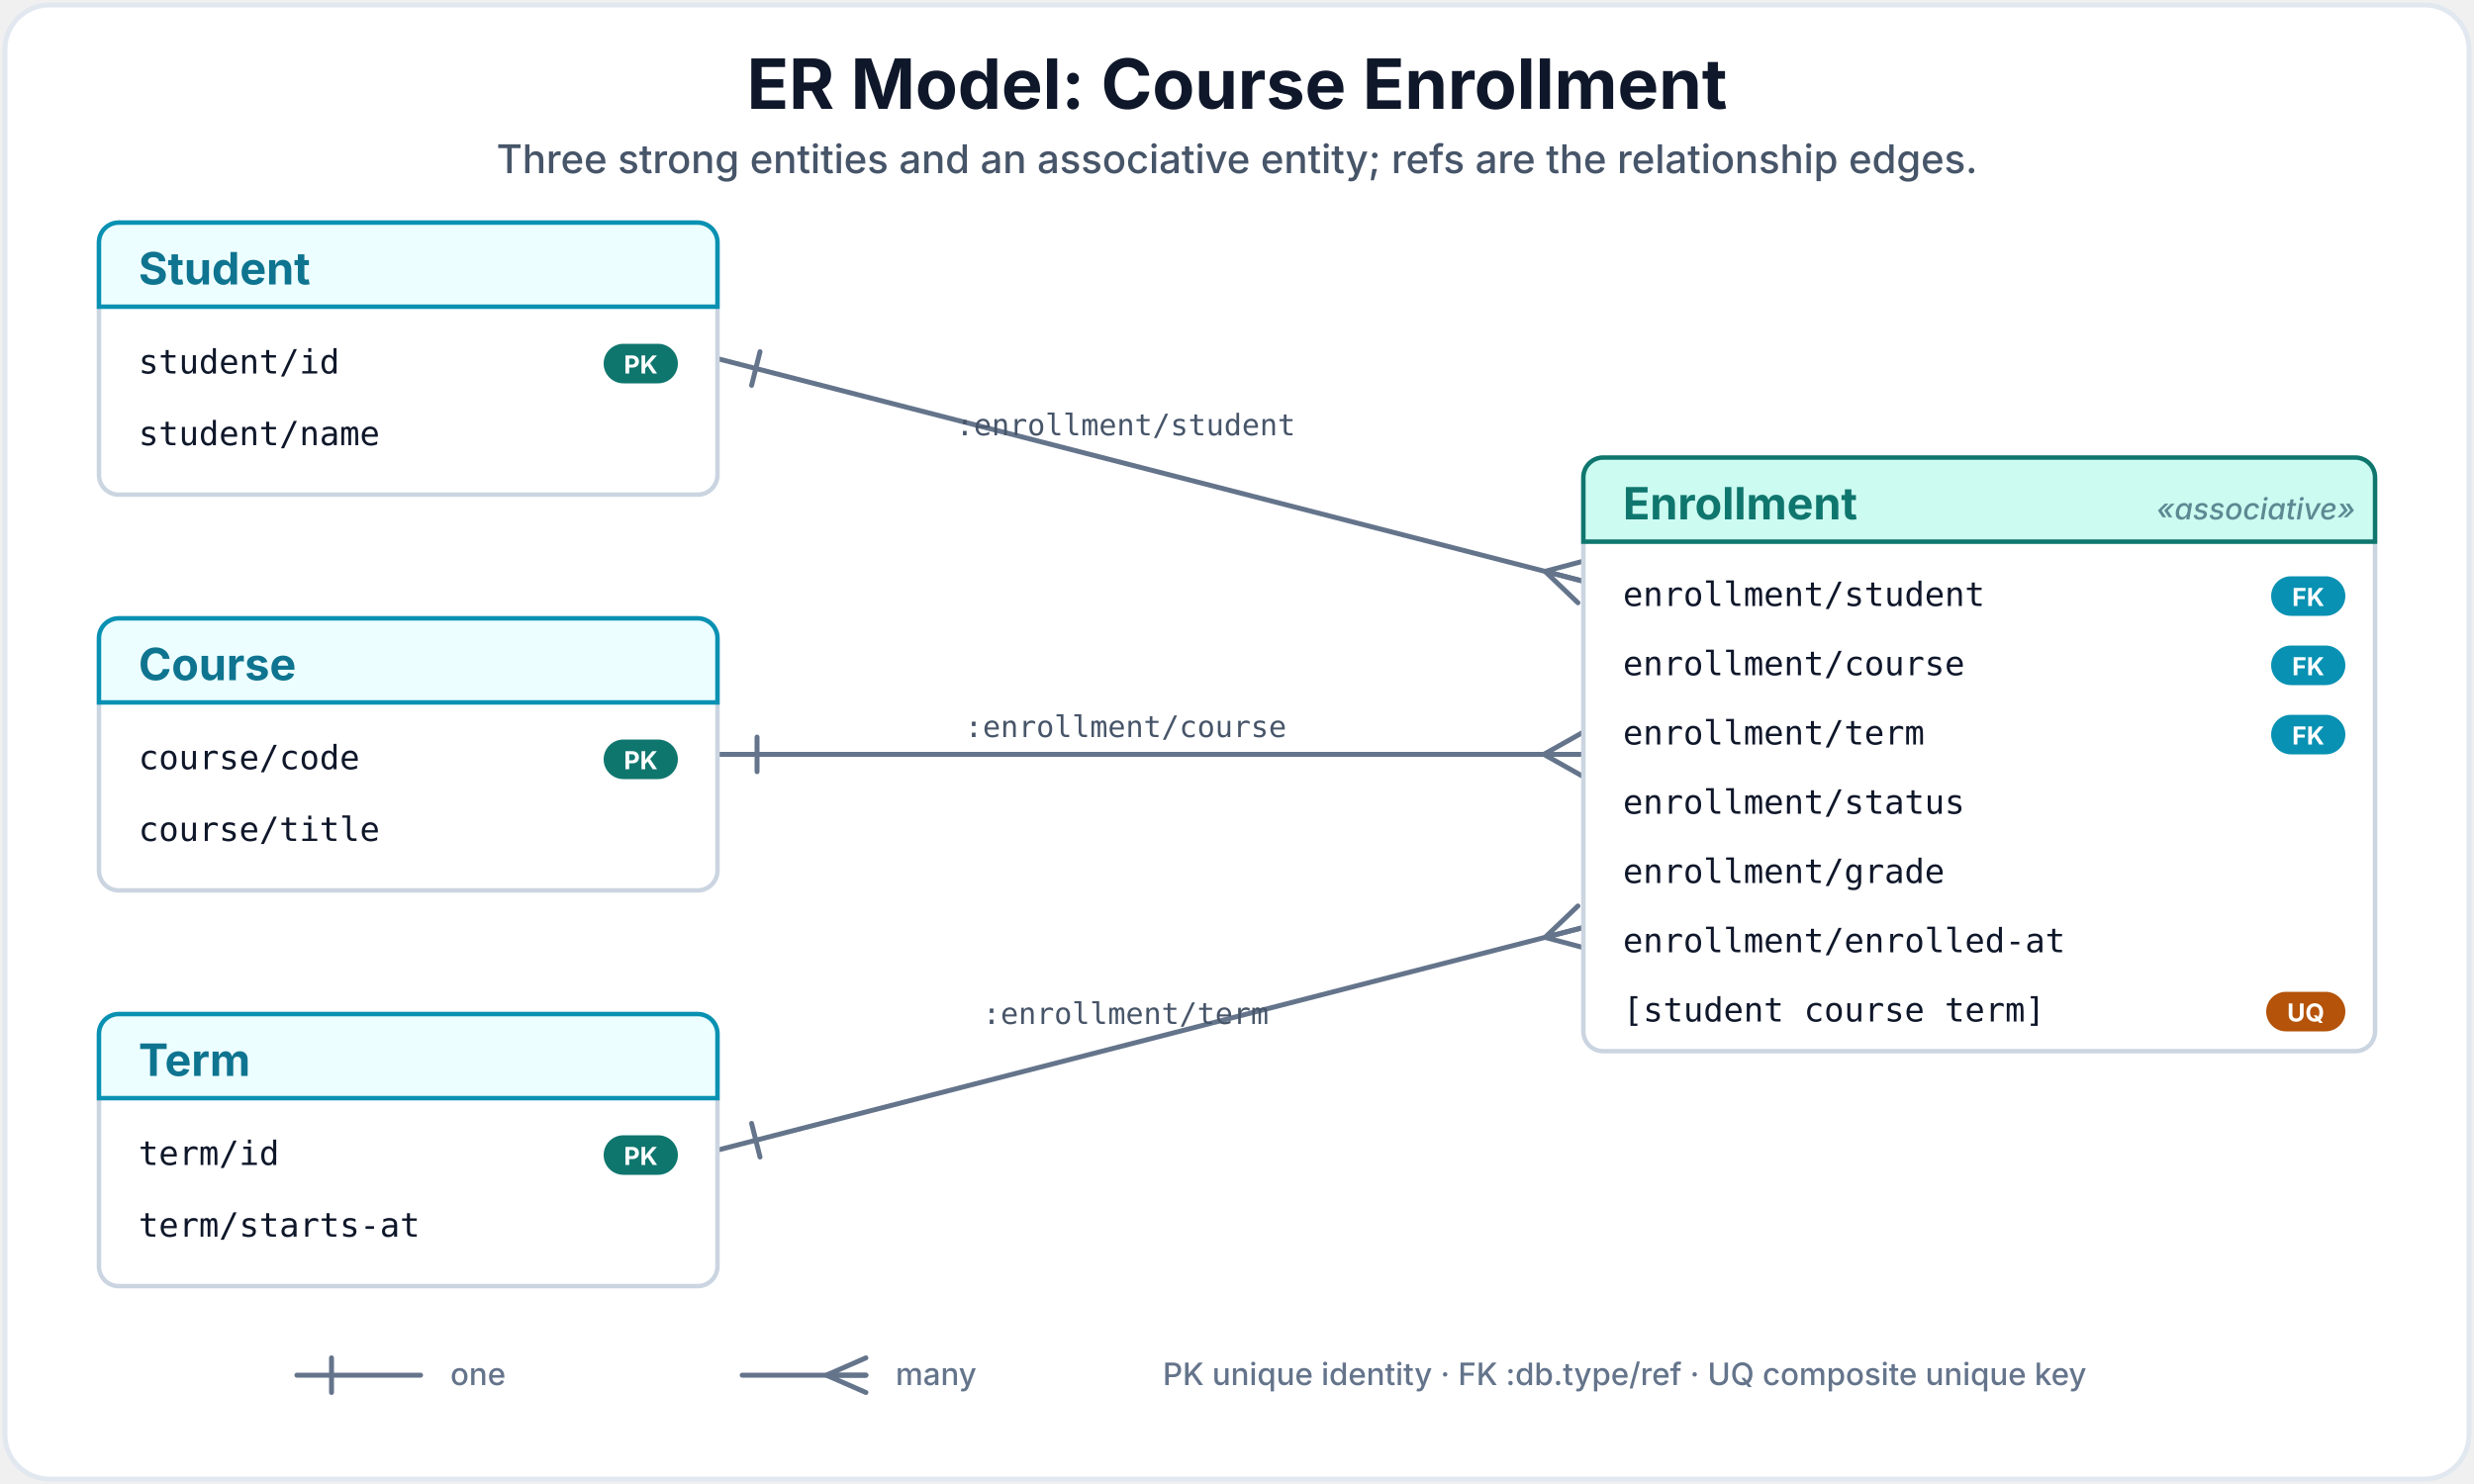
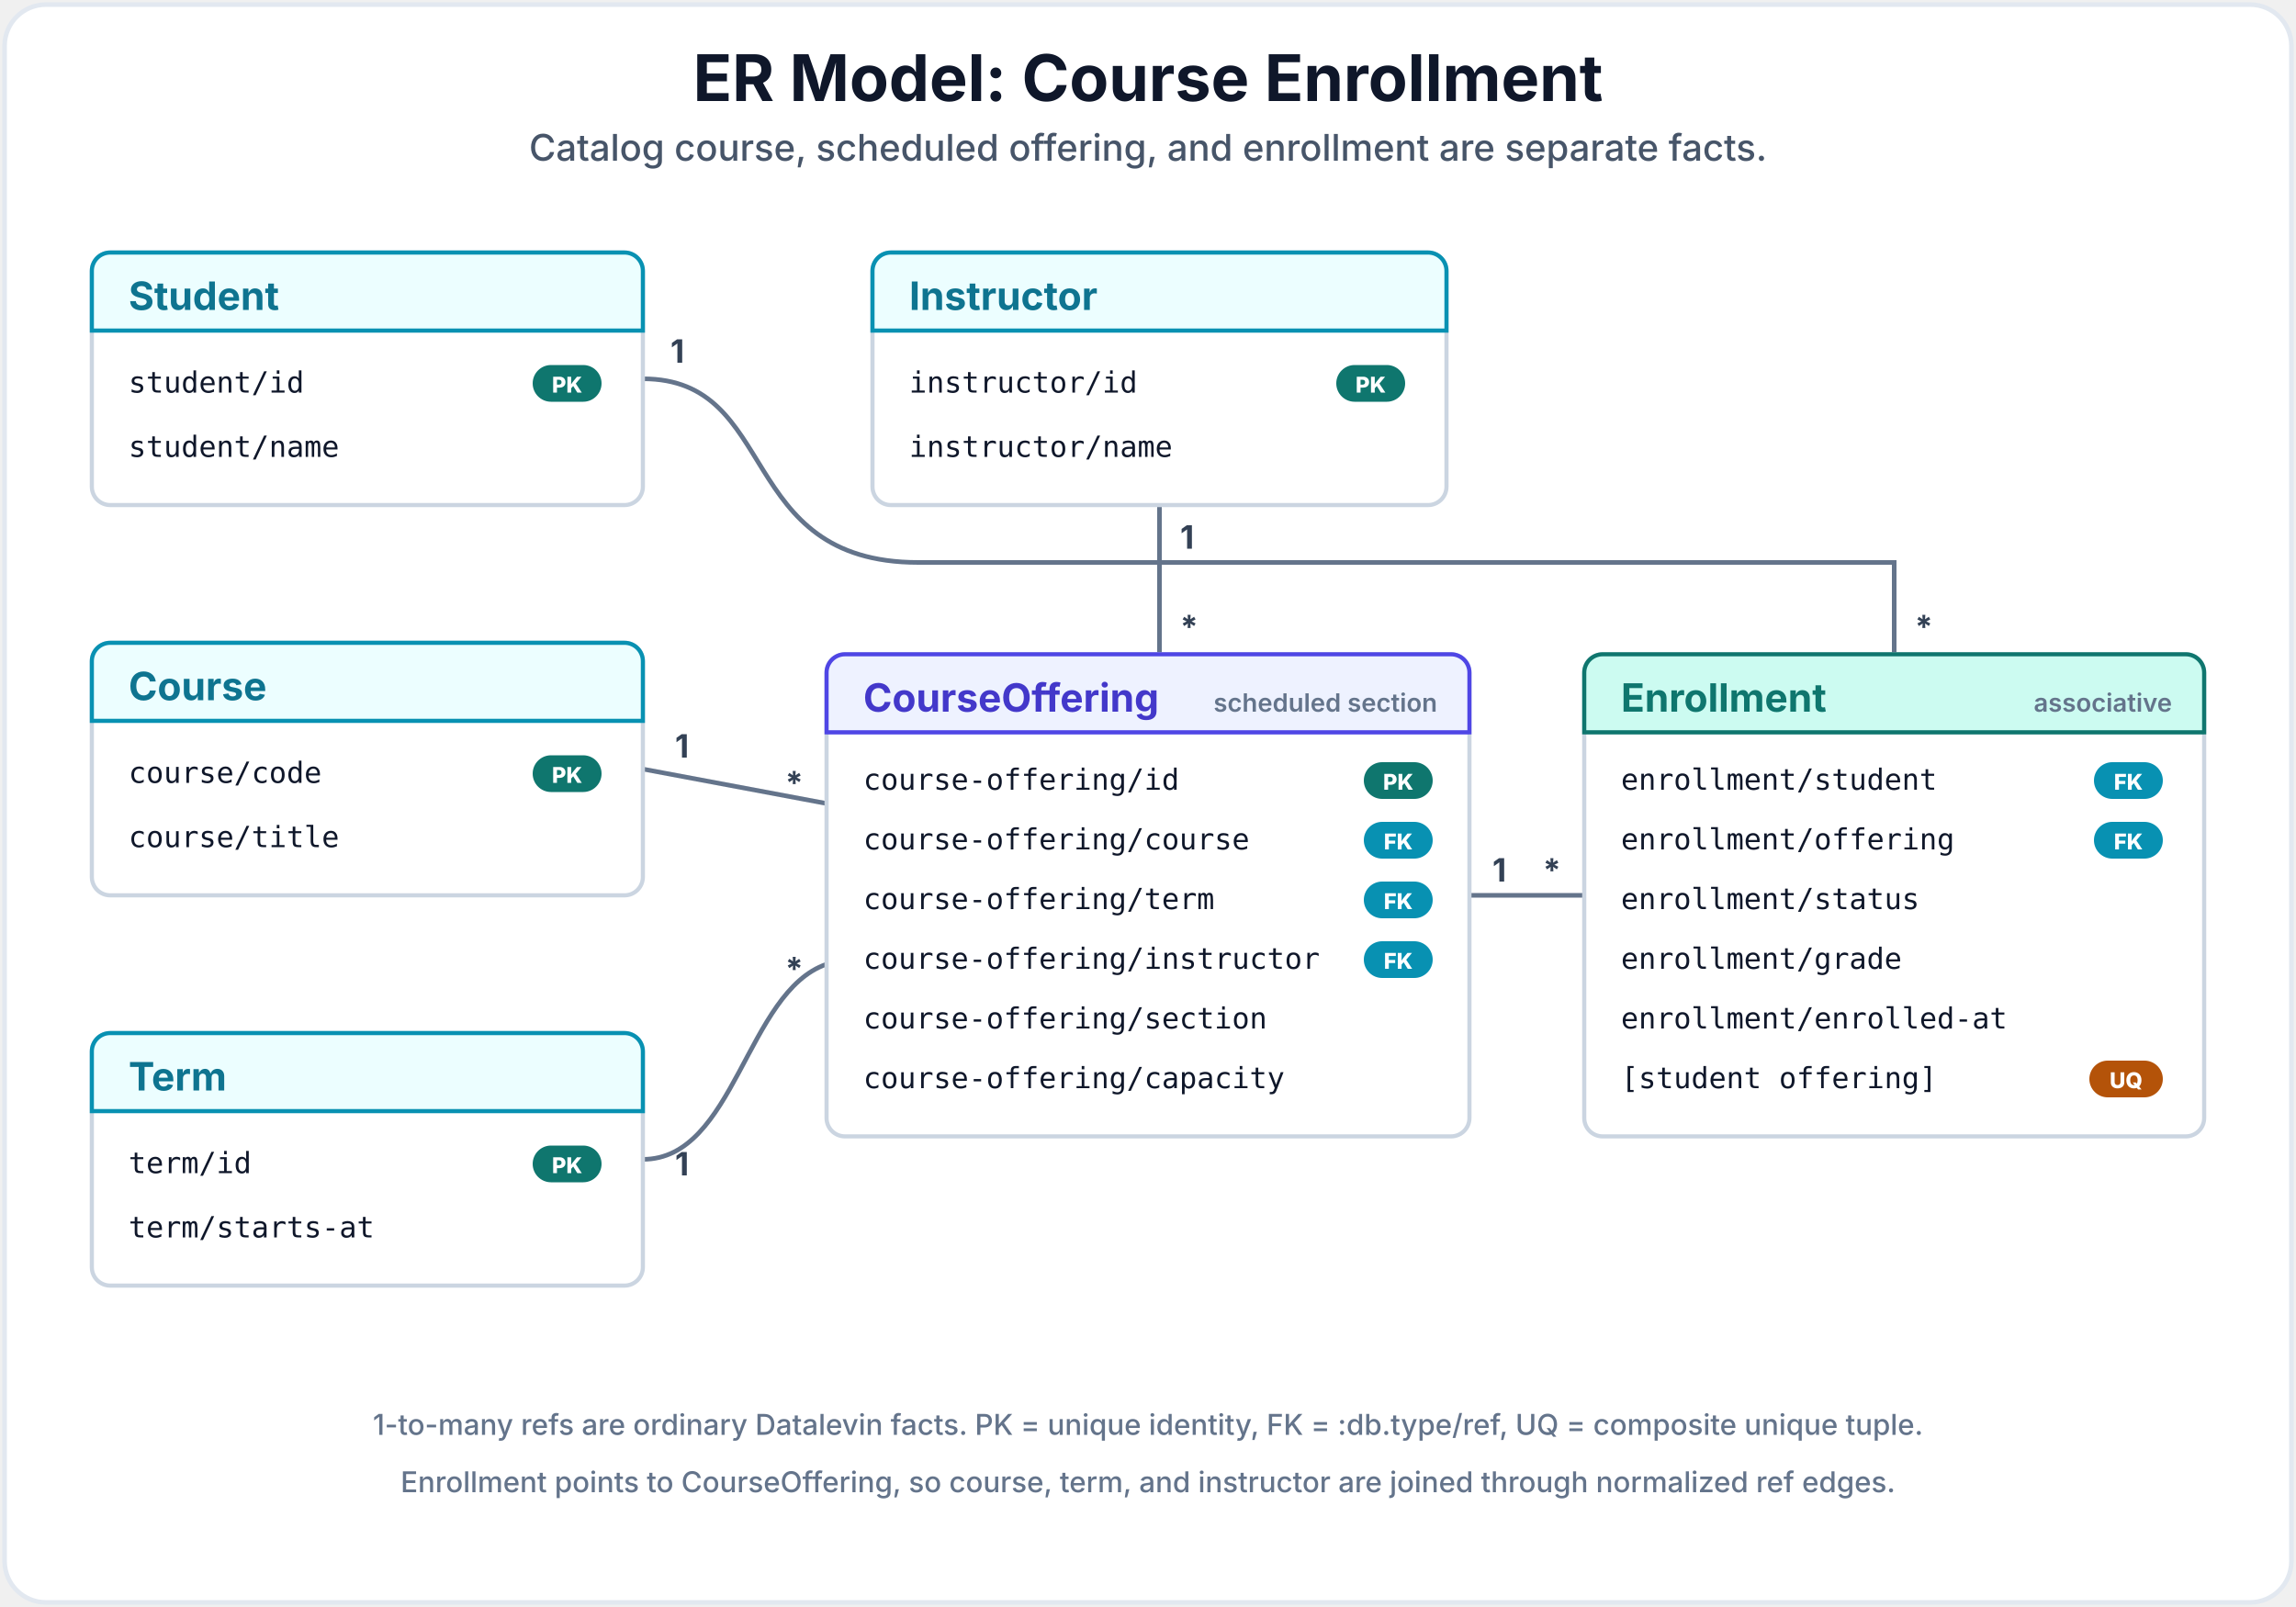
- <svg xmlns="http://www.w3.org/2000/svg" width="1000" height="600" viewBox="0 0 1000 600" role="img" aria-labelledby="title desc">
+ <svg xmlns="http://www.w3.org/2000/svg" width="1000" height="700" viewBox="0 0 1000 700" role="img" aria-labelledby="title desc">
  <defs>
    <style>
-       .card { fill: #ffffff; }
-       .ebody { fill: #ffffff; stroke: #cbd5e1; stroke-width: 1.8; }
-       .ehead-s { fill: #ecfeff; stroke: #0891b2; stroke-width: 1.8; }
-       .ehead-a { fill: #ccfbf1; stroke: #0f766e; stroke-width: 1.8; }
-       .hdiv-s { stroke: #0891b2; stroke-width: 1.4; }
-       .hdiv-a { stroke: #0f766e; stroke-width: 1.4; }
+       .card { fill: #ffffff; stroke: #e2e8f0; stroke-width: 2; }
+       .body { fill: #ffffff; stroke: #cbd5e1; stroke-width: 1.8; }
+       .head-strong { fill: #ecfeff; stroke: #0891b2; stroke-width: 1.8; }
+       .head-context { fill: #eef2ff; stroke: #4f46e5; stroke-width: 1.8; }
+       .head-assoc { fill: #ccfbf1; stroke: #0f766e; stroke-width: 1.8; }
+       .divider-strong { stroke: #0891b2; stroke-width: 1.4; }
+       .divider-context { stroke: #4f46e5; stroke-width: 1.4; }
+       .divider-assoc { stroke: #0f766e; stroke-width: 1.4; }
      .rel { fill: none; stroke: #64748b; stroke-width: 2; }
-       .crow { fill: none; stroke: #64748b; stroke-width: 2; stroke-linecap: round; }
      .title { fill: #0f172a; font-family: Inter, ui-sans-serif, system-ui, -apple-system, "Segoe UI", sans-serif; font-size: 28px; font-weight: 720; }
      .caption { fill: #475569; font-family: Inter, ui-sans-serif, system-ui, -apple-system, "Segoe UI", sans-serif; font-size: 16px; font-weight: 450; }
-       .ent-s { fill: #0e7490; font-family: Inter, ui-sans-serif, system-ui, -apple-system, "Segoe UI", sans-serif; font-size: 18px; font-weight: 720; }
-       .ent-a { fill: #0f766e; font-family: Inter, ui-sans-serif, system-ui, -apple-system, "Segoe UI", sans-serif; font-size: 18px; font-weight: 720; }
-       .stereo { fill: #5b8a93; font-family: Inter, ui-sans-serif, system-ui, -apple-system, "Segoe UI", sans-serif; font-size: 12px; font-style: italic; font-weight: 500; }
-       .attr { fill: #0f172a; font-family: "IBM Plex Mono", ui-monospace, "SFMono-Regular", Menlo, Consolas, monospace; font-size: 13.5px; font-weight: 450; }
-       .rlbl { fill: #475569; font-family: "IBM Plex Mono", ui-monospace, "SFMono-Regular", Menlo, Consolas, monospace; font-size: 12px; font-weight: 500; }
+       .entity-strong { fill: #0e7490; font-family: Inter, ui-sans-serif, system-ui, -apple-system, "Segoe UI", sans-serif; font-size: 17px; font-weight: 720; }
+       .entity-context { fill: #4338ca; font-family: Inter, ui-sans-serif, system-ui, -apple-system, "Segoe UI", sans-serif; font-size: 17px; font-weight: 720; }
+       .entity-assoc { fill: #0f766e; font-family: Inter, ui-sans-serif, system-ui, -apple-system, "Segoe UI", sans-serif; font-size: 17px; font-weight: 720; }
+       .stereo { fill: #64748b; font-family: Inter, ui-sans-serif, system-ui, -apple-system, "Segoe UI", sans-serif; font-size: 11px; font-weight: 600; }
+       .attr { fill: #0f172a; font-family: "IBM Plex Mono", ui-monospace, "SFMono-Regular", Menlo, Consolas, monospace; font-size: 12.7px; font-weight: 450; }
+       .cardinality { fill: #334155; font-family: Inter, ui-sans-serif, system-ui, -apple-system, "Segoe UI", sans-serif; font-size: 14px; font-weight: 720; }
      .pk { fill: #0f766e; }
      .fk { fill: #0891b2; }
      .uq { fill: #b45309; }
-       .tagt { fill: #ffffff; font-family: Inter, ui-sans-serif, system-ui, -apple-system, "Segoe UI", sans-serif; font-size: 10px; font-weight: 700; }
-       .legt { fill: #64748b; font-family: Inter, ui-sans-serif, system-ui, -apple-system, "Segoe UI", sans-serif; font-size: 12.5px; font-weight: 450; }
+       .tag { fill: #ffffff; font-family: Inter, ui-sans-serif, system-ui, -apple-system, "Segoe UI", sans-serif; font-size: 9.5px; font-weight: 760; }
+       .legend { fill: #64748b; font-family: Inter, ui-sans-serif, system-ui, -apple-system, "Segoe UI", sans-serif; font-size: 12.5px; font-weight: 450; }
    </style>
  </defs>
-   <rect class="card" x="2" y="2" width="996" height="596" rx="18" stroke="#e2e8f0" stroke-width="2" />
+   <rect class="card" x="2" y="2" width="996" height="696" rx="18" />
  <text class="title" x="500" y="44" text-anchor="middle">ER Model: Course Enrollment</text>
-   <text class="caption" x="500" y="70" text-anchor="middle">Three strong entities and an associative entity; refs are the relationship edges.</text>
-   <path class="rel" d="M290 145 L640 235" />
-   <path class="rel" d="M290 305 L640 305" />
-   <path class="rel" d="M290 465 L640 375" />
-   <path class="crow" d="M303.8 155.8 L307.2 142.2" />
-   <path class="crow" d="M306 298 L306 312" />
-   <path class="crow" d="M303.8 454.2 L307.2 467.8" />
-   <path class="crow" d="M624.5 231 L637.8 243.7 M624.5 231 L640 235 M624.5 231 L642.2 226.3" />
-   <path class="crow" d="M624 305 L640 314 M624 305 L640 305 M624 305 L640 296" />
-   <path class="crow" d="M624.5 379 L642.2 383.7 M624.5 379 L640 375 M624.5 379 L637.8 366.3" />
-   <text class="rlbl" x="455" y="176" text-anchor="middle">:enrollment/student</text>
-   <text class="rlbl" x="455" y="298" text-anchor="middle">:enrollment/course</text>
-   <text class="rlbl" x="455" y="414" text-anchor="middle">:enrollment/term</text>
-   <rect class="ebody" x="40" y="90" width="250" height="110" rx="8" />
-   <path class="ehead-s" d="M40 98 a8 8 0 0 1 8 -8 h234 a8 8 0 0 1 8 8 v26 h-250 z" />
-   <text class="ent-s" x="56" y="115">Student</text>
-   <line class="hdiv-s" x1="40" y1="124" x2="290" y2="124" />
-   <text class="attr" x="56" y="151">student/id</text>
-   <rect class="pk" x="244" y="139" width="30" height="16" rx="8" />
-   <text class="tagt" x="259" y="151" text-anchor="middle">PK</text>
-   <text class="attr" x="56" y="180">student/name</text>
-   <rect class="ebody" x="40" y="250" width="250" height="110" rx="8" />
-   <path class="ehead-s" d="M40 258 a8 8 0 0 1 8 -8 h234 a8 8 0 0 1 8 8 v26 h-250 z" />
-   <text class="ent-s" x="56" y="275">Course</text>
-   <line class="hdiv-s" x1="40" y1="284" x2="290" y2="284" />
-   <text class="attr" x="56" y="311">course/code</text>
-   <rect class="pk" x="244" y="299" width="30" height="16" rx="8" />
-   <text class="tagt" x="259" y="311" text-anchor="middle">PK</text>
-   <text class="attr" x="56" y="340">course/title</text>
-   <rect class="ebody" x="40" y="410" width="250" height="110" rx="8" />
-   <path class="ehead-s" d="M40 418 a8 8 0 0 1 8 -8 h234 a8 8 0 0 1 8 8 v26 h-250 z" />
-   <text class="ent-s" x="56" y="435">Term</text>
-   <line class="hdiv-s" x1="40" y1="444" x2="290" y2="444" />
-   <text class="attr" x="56" y="471">term/id</text>
-   <rect class="pk" x="244" y="459" width="30" height="16" rx="8" />
-   <text class="tagt" x="259" y="471" text-anchor="middle">PK</text>
-   <text class="attr" x="56" y="500">term/starts-at</text>
-   <rect class="ebody" x="640" y="185" width="320" height="240" rx="8" />
-   <path class="ehead-a" d="M640 193 a8 8 0 0 1 8 -8 h304 a8 8 0 0 1 8 8 v26 h-320 z" />
-   <text class="ent-a" x="656" y="210">Enrollment</text>
-   <text class="stereo" x="952" y="210" text-anchor="end">«associative»</text>
-   <line class="hdiv-a" x1="640" y1="219" x2="960" y2="219" />
-   <text class="attr" x="656" y="245">enrollment/student</text>
-   <rect class="fk" x="918" y="233" width="30" height="16" rx="8" />
-   <text class="tagt" x="933" y="245" text-anchor="middle">FK</text>
-   <text class="attr" x="656" y="273">enrollment/course</text>
-   <rect class="fk" x="918" y="261" width="30" height="16" rx="8" />
-   <text class="tagt" x="933" y="273" text-anchor="middle">FK</text>
-   <text class="attr" x="656" y="301">enrollment/term</text>
-   <rect class="fk" x="918" y="289" width="30" height="16" rx="8" />
-   <text class="tagt" x="933" y="301" text-anchor="middle">FK</text>
-   <text class="attr" x="656" y="329">enrollment/status</text>
-   <text class="attr" x="656" y="357">enrollment/grade</text>
-   <text class="attr" x="656" y="385">enrollment/enrolled-at</text>
-   <text class="attr" x="656" y="413">[student course term]</text>
-   <rect class="uq" x="916" y="401" width="32" height="16" rx="8" />
-   <text class="tagt" x="932" y="413" text-anchor="middle">UQ</text>
-   <path class="crow" d="M120 556 H170" />
-   <path class="crow" d="M134 549 L134 563" />
-   <text class="legt" x="182" y="560">one</text>
-   <path class="crow" d="M300 556 H350" />
-   <path class="crow" d="M334 556 L350 549 M334 556 L350 556 M334 556 L350 563" />
-   <text class="legt" x="362" y="560">many</text>
-   <text class="legt" x="470" y="560">PK unique identity · FK :db.type/ref · UQ composite unique key</text>
+   <text class="caption" x="500" y="70" text-anchor="middle">Catalog course, scheduled offering, and enrollment are separate facts.</text>
+   <path class="rel" d="M280 165 C340 165 320 245 400 245 H825 V285" />
+   <path class="rel" d="M280 335 L360 350" />
+   <path class="rel" d="M280 505 C320 505 325 432 360 420" />
+   <path class="rel" d="M505 220 L505 285" />
+   <path class="rel" d="M640 390 L690 390" />
+   <text class="cardinality" x="292" y="158">1</text>
+   <text class="cardinality" x="834" y="278">*</text>
+   <text class="cardinality" x="294" y="330">1</text>
+   <text class="cardinality" x="342" y="346">*</text>
+   <text class="cardinality" x="294" y="512">1</text>
+   <text class="cardinality" x="342" y="427">*</text>
+   <text class="cardinality" x="514" y="239">1</text>
+   <text class="cardinality" x="514" y="278">*</text>
+   <text class="cardinality" x="650" y="384">1</text>
+   <text class="cardinality" x="672" y="384">*</text>
+   <rect class="body" x="40" y="110" width="240" height="110" rx="8" />
+   <path class="head-strong" d="M40 118 a8 8 0 0 1 8 -8 h224 a8 8 0 0 1 8 8 v26 h-240 z" />
+   <text class="entity-strong" x="56" y="135">Student</text>
+   <line class="divider-strong" x1="40" y1="144" x2="280" y2="144" />
+   <text class="attr" x="56" y="171">student/id</text>
+   <rect class="pk" x="232" y="159" width="30" height="16" rx="8" />
+   <text class="tag" x="247" y="171" text-anchor="middle">PK</text>
+   <text class="attr" x="56" y="199">student/name</text>
+   <rect class="body" x="40" y="280" width="240" height="110" rx="8" />
+   <path class="head-strong" d="M40 288 a8 8 0 0 1 8 -8 h224 a8 8 0 0 1 8 8 v26 h-240 z" />
+   <text class="entity-strong" x="56" y="305">Course</text>
+   <line class="divider-strong" x1="40" y1="314" x2="280" y2="314" />
+   <text class="attr" x="56" y="341">course/code</text>
+   <rect class="pk" x="232" y="329" width="30" height="16" rx="8" />
+   <text class="tag" x="247" y="341" text-anchor="middle">PK</text>
+   <text class="attr" x="56" y="369">course/title</text>
+   <rect class="body" x="40" y="450" width="240" height="110" rx="8" />
+   <path class="head-strong" d="M40 458 a8 8 0 0 1 8 -8 h224 a8 8 0 0 1 8 8 v26 h-240 z" />
+   <text class="entity-strong" x="56" y="475">Term</text>
+   <line class="divider-strong" x1="40" y1="484" x2="280" y2="484" />
+   <text class="attr" x="56" y="511">term/id</text>
+   <rect class="pk" x="232" y="499" width="30" height="16" rx="8" />
+   <text class="tag" x="247" y="511" text-anchor="middle">PK</text>
+   <text class="attr" x="56" y="539">term/starts-at</text>
+   <rect class="body" x="380" y="110" width="250" height="110" rx="8" />
+   <path class="head-strong" d="M380 118 a8 8 0 0 1 8 -8 h234 a8 8 0 0 1 8 8 v26 h-250 z" />
+   <text class="entity-strong" x="396" y="135">Instructor</text>
+   <line class="divider-strong" x1="380" y1="144" x2="630" y2="144" />
+   <text class="attr" x="396" y="171">instructor/id</text>
+   <rect class="pk" x="582" y="159" width="30" height="16" rx="8" />
+   <text class="tag" x="597" y="171" text-anchor="middle">PK</text>
+   <text class="attr" x="396" y="199">instructor/name</text>
+   <rect class="body" x="360" y="285" width="280" height="210" rx="8" />
+   <path class="head-context" d="M360 293 a8 8 0 0 1 8 -8 h264 a8 8 0 0 1 8 8 v26 h-280 z" />
+   <text class="entity-context" x="376" y="310">CourseOffering</text>
+   <text class="stereo" x="626" y="310" text-anchor="end">scheduled section</text>
+   <line class="divider-context" x1="360" y1="319" x2="640" y2="319" />
+   <text class="attr" x="376" y="344">course-offering/id</text>
+   <rect class="pk" x="594" y="332" width="30" height="16" rx="8" />
+   <text class="tag" x="609" y="344" text-anchor="middle">PK</text>
+   <text class="attr" x="376" y="370">course-offering/course</text>
+   <rect class="fk" x="594" y="358" width="30" height="16" rx="8" />
+   <text class="tag" x="609" y="370" text-anchor="middle">FK</text>
+   <text class="attr" x="376" y="396">course-offering/term</text>
+   <rect class="fk" x="594" y="384" width="30" height="16" rx="8" />
+   <text class="tag" x="609" y="396" text-anchor="middle">FK</text>
+   <text class="attr" x="376" y="422">course-offering/instructor</text>
+   <rect class="fk" x="594" y="410" width="30" height="16" rx="8" />
+   <text class="tag" x="609" y="422" text-anchor="middle">FK</text>
+   <text class="attr" x="376" y="448">course-offering/section</text>
+   <text class="attr" x="376" y="474">course-offering/capacity</text>
+   <rect class="body" x="690" y="285" width="270" height="210" rx="8" />
+   <path class="head-assoc" d="M690 293 a8 8 0 0 1 8 -8 h254 a8 8 0 0 1 8 8 v26 h-270 z" />
+   <text class="entity-assoc" x="706" y="310">Enrollment</text>
+   <text class="stereo" x="946" y="310" text-anchor="end">associative</text>
+   <line class="divider-assoc" x1="690" y1="319" x2="960" y2="319" />
+   <text class="attr" x="706" y="344">enrollment/student</text>
+   <rect class="fk" x="912" y="332" width="30" height="16" rx="8" />
+   <text class="tag" x="927" y="344" text-anchor="middle">FK</text>
+   <text class="attr" x="706" y="370">enrollment/offering</text>
+   <rect class="fk" x="912" y="358" width="30" height="16" rx="8" />
+   <text class="tag" x="927" y="370" text-anchor="middle">FK</text>
+   <text class="attr" x="706" y="396">enrollment/status</text>
+   <text class="attr" x="706" y="422">enrollment/grade</text>
+   <text class="attr" x="706" y="448">enrollment/enrolled-at</text>
+   <text class="attr" x="706" y="474">[student offering]</text>
+   <rect class="uq" x="910" y="462" width="32" height="16" rx="8" />
+   <text class="tag" x="926" y="474" text-anchor="middle">UQ</text>
+   <text class="legend" x="500" y="625" text-anchor="middle">1-to-many refs are ordinary Datalevin facts. PK = unique identity, FK = :db.type/ref, UQ = composite unique tuple.</text>
+   <text class="legend" x="500" y="650" text-anchor="middle">Enrollment points to CourseOffering, so course, term, and instructor are joined through normalized ref edges.</text>
</svg>
